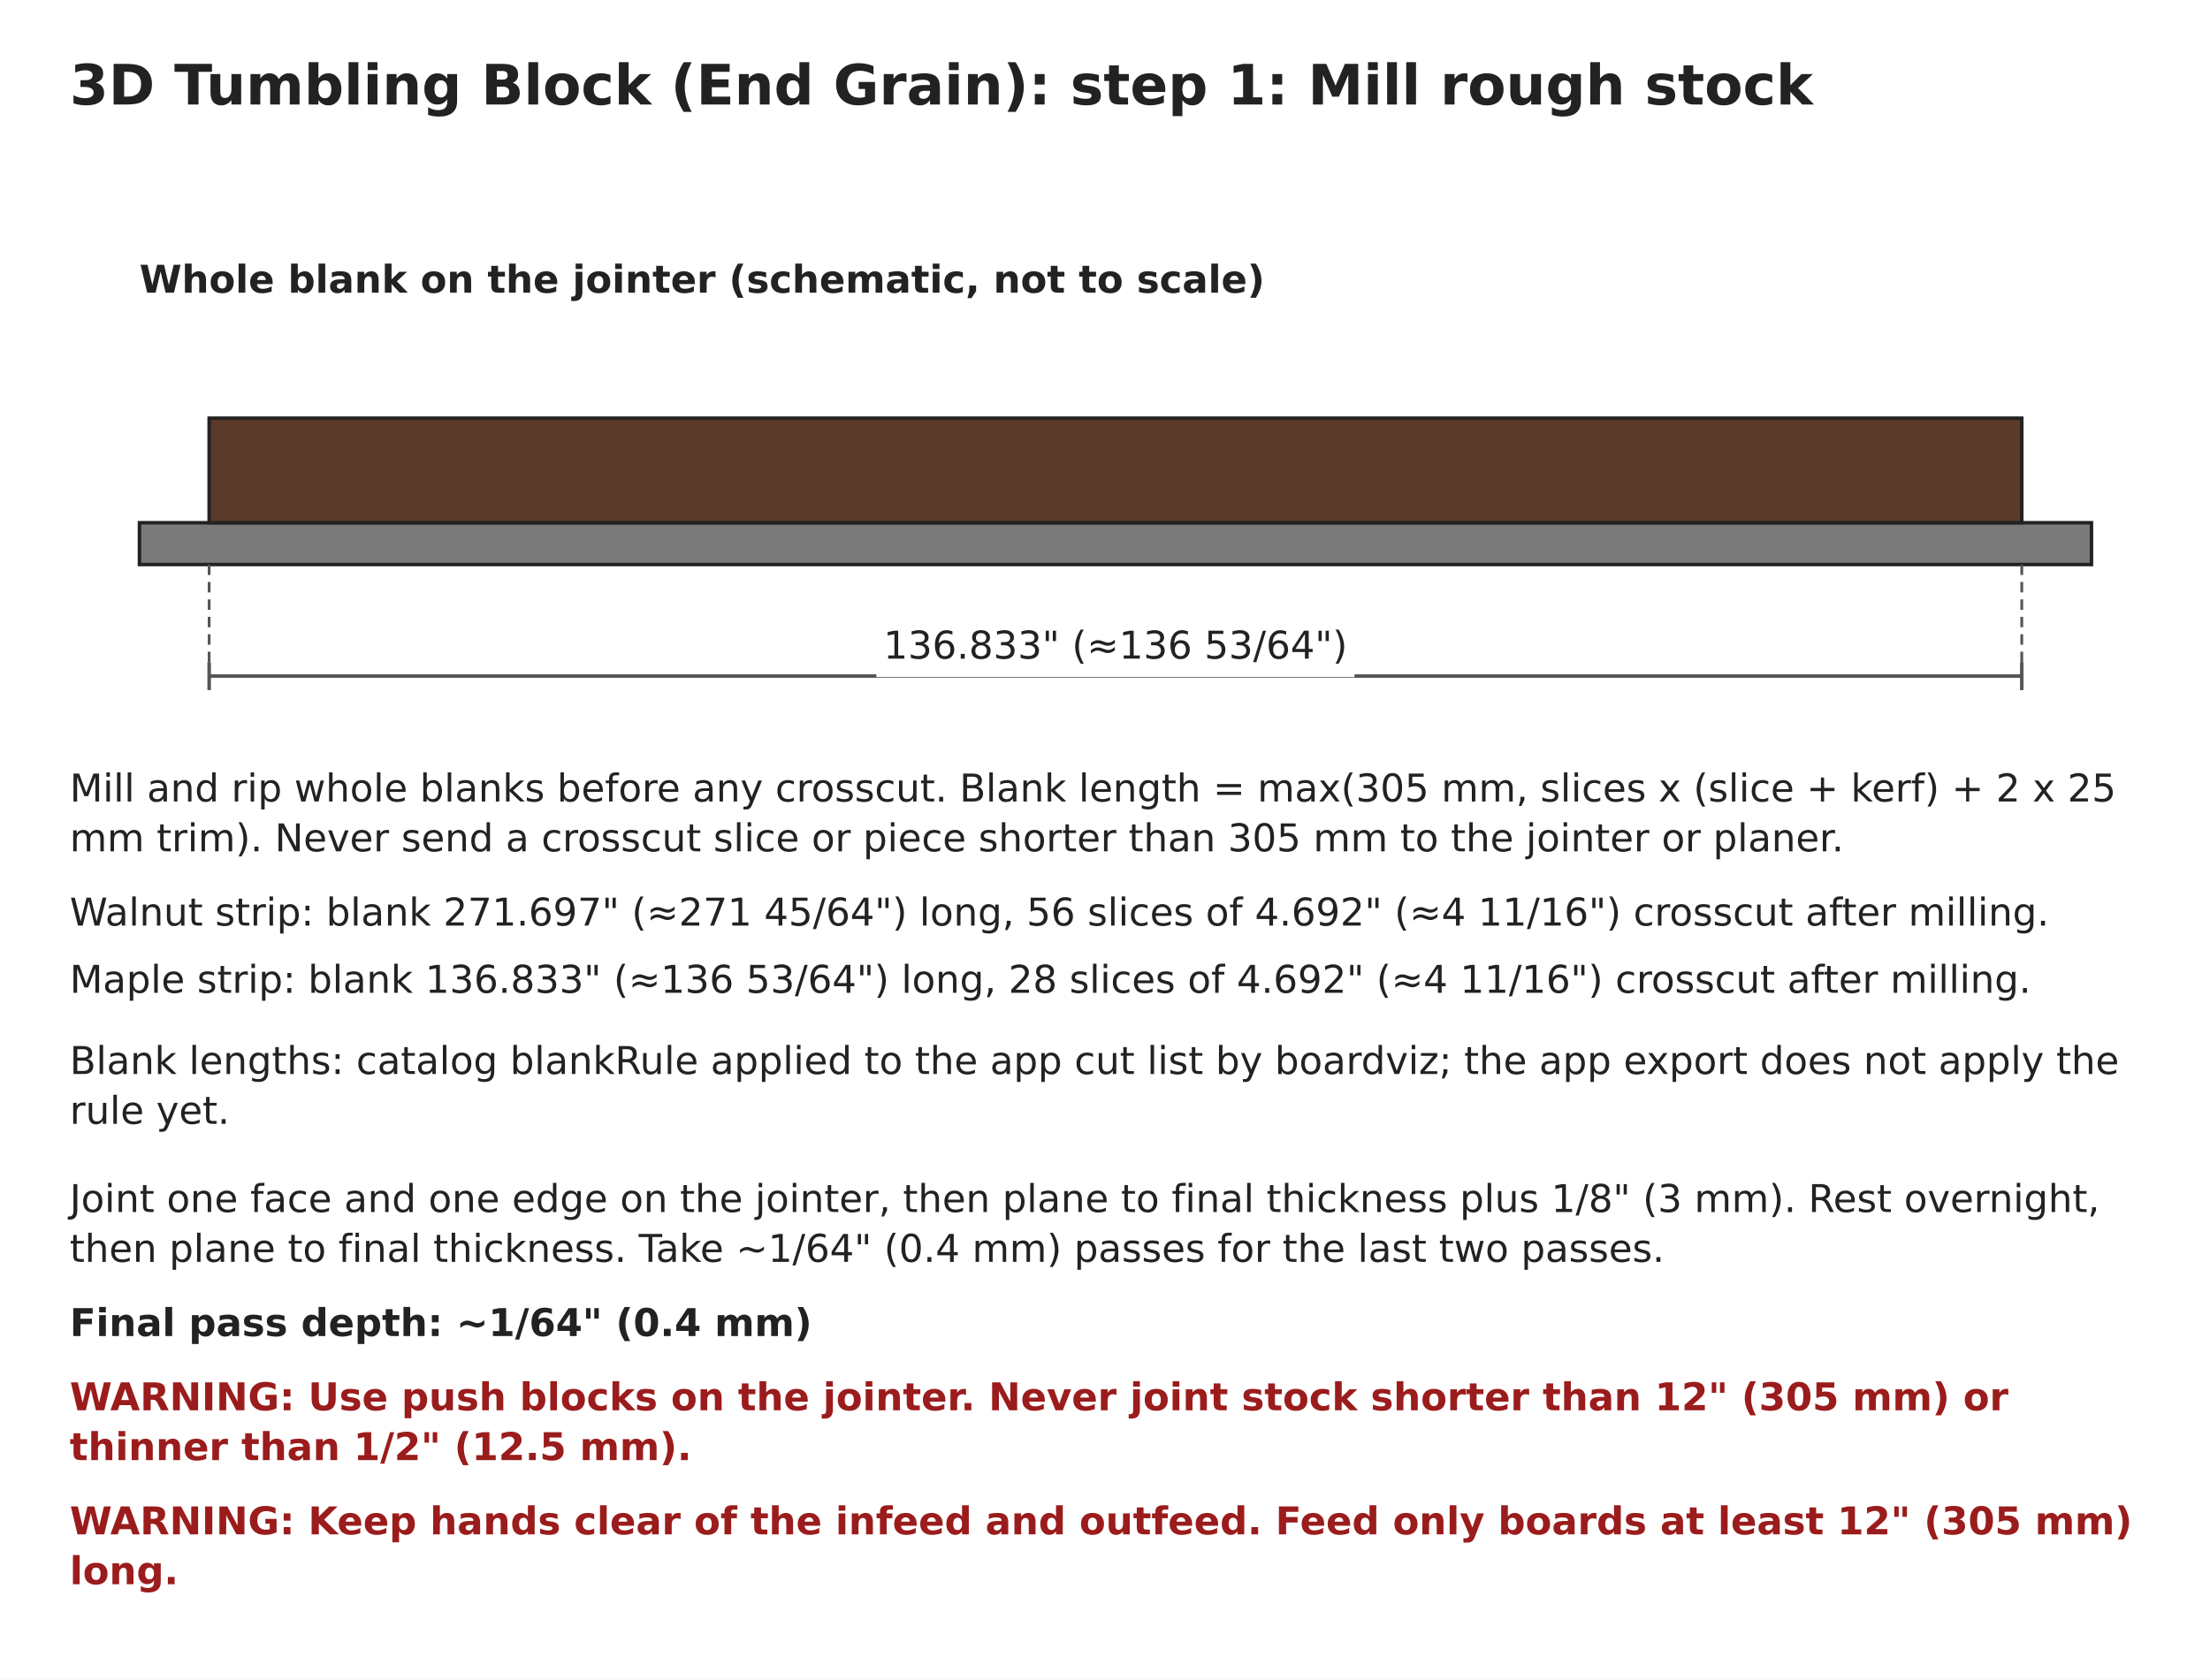
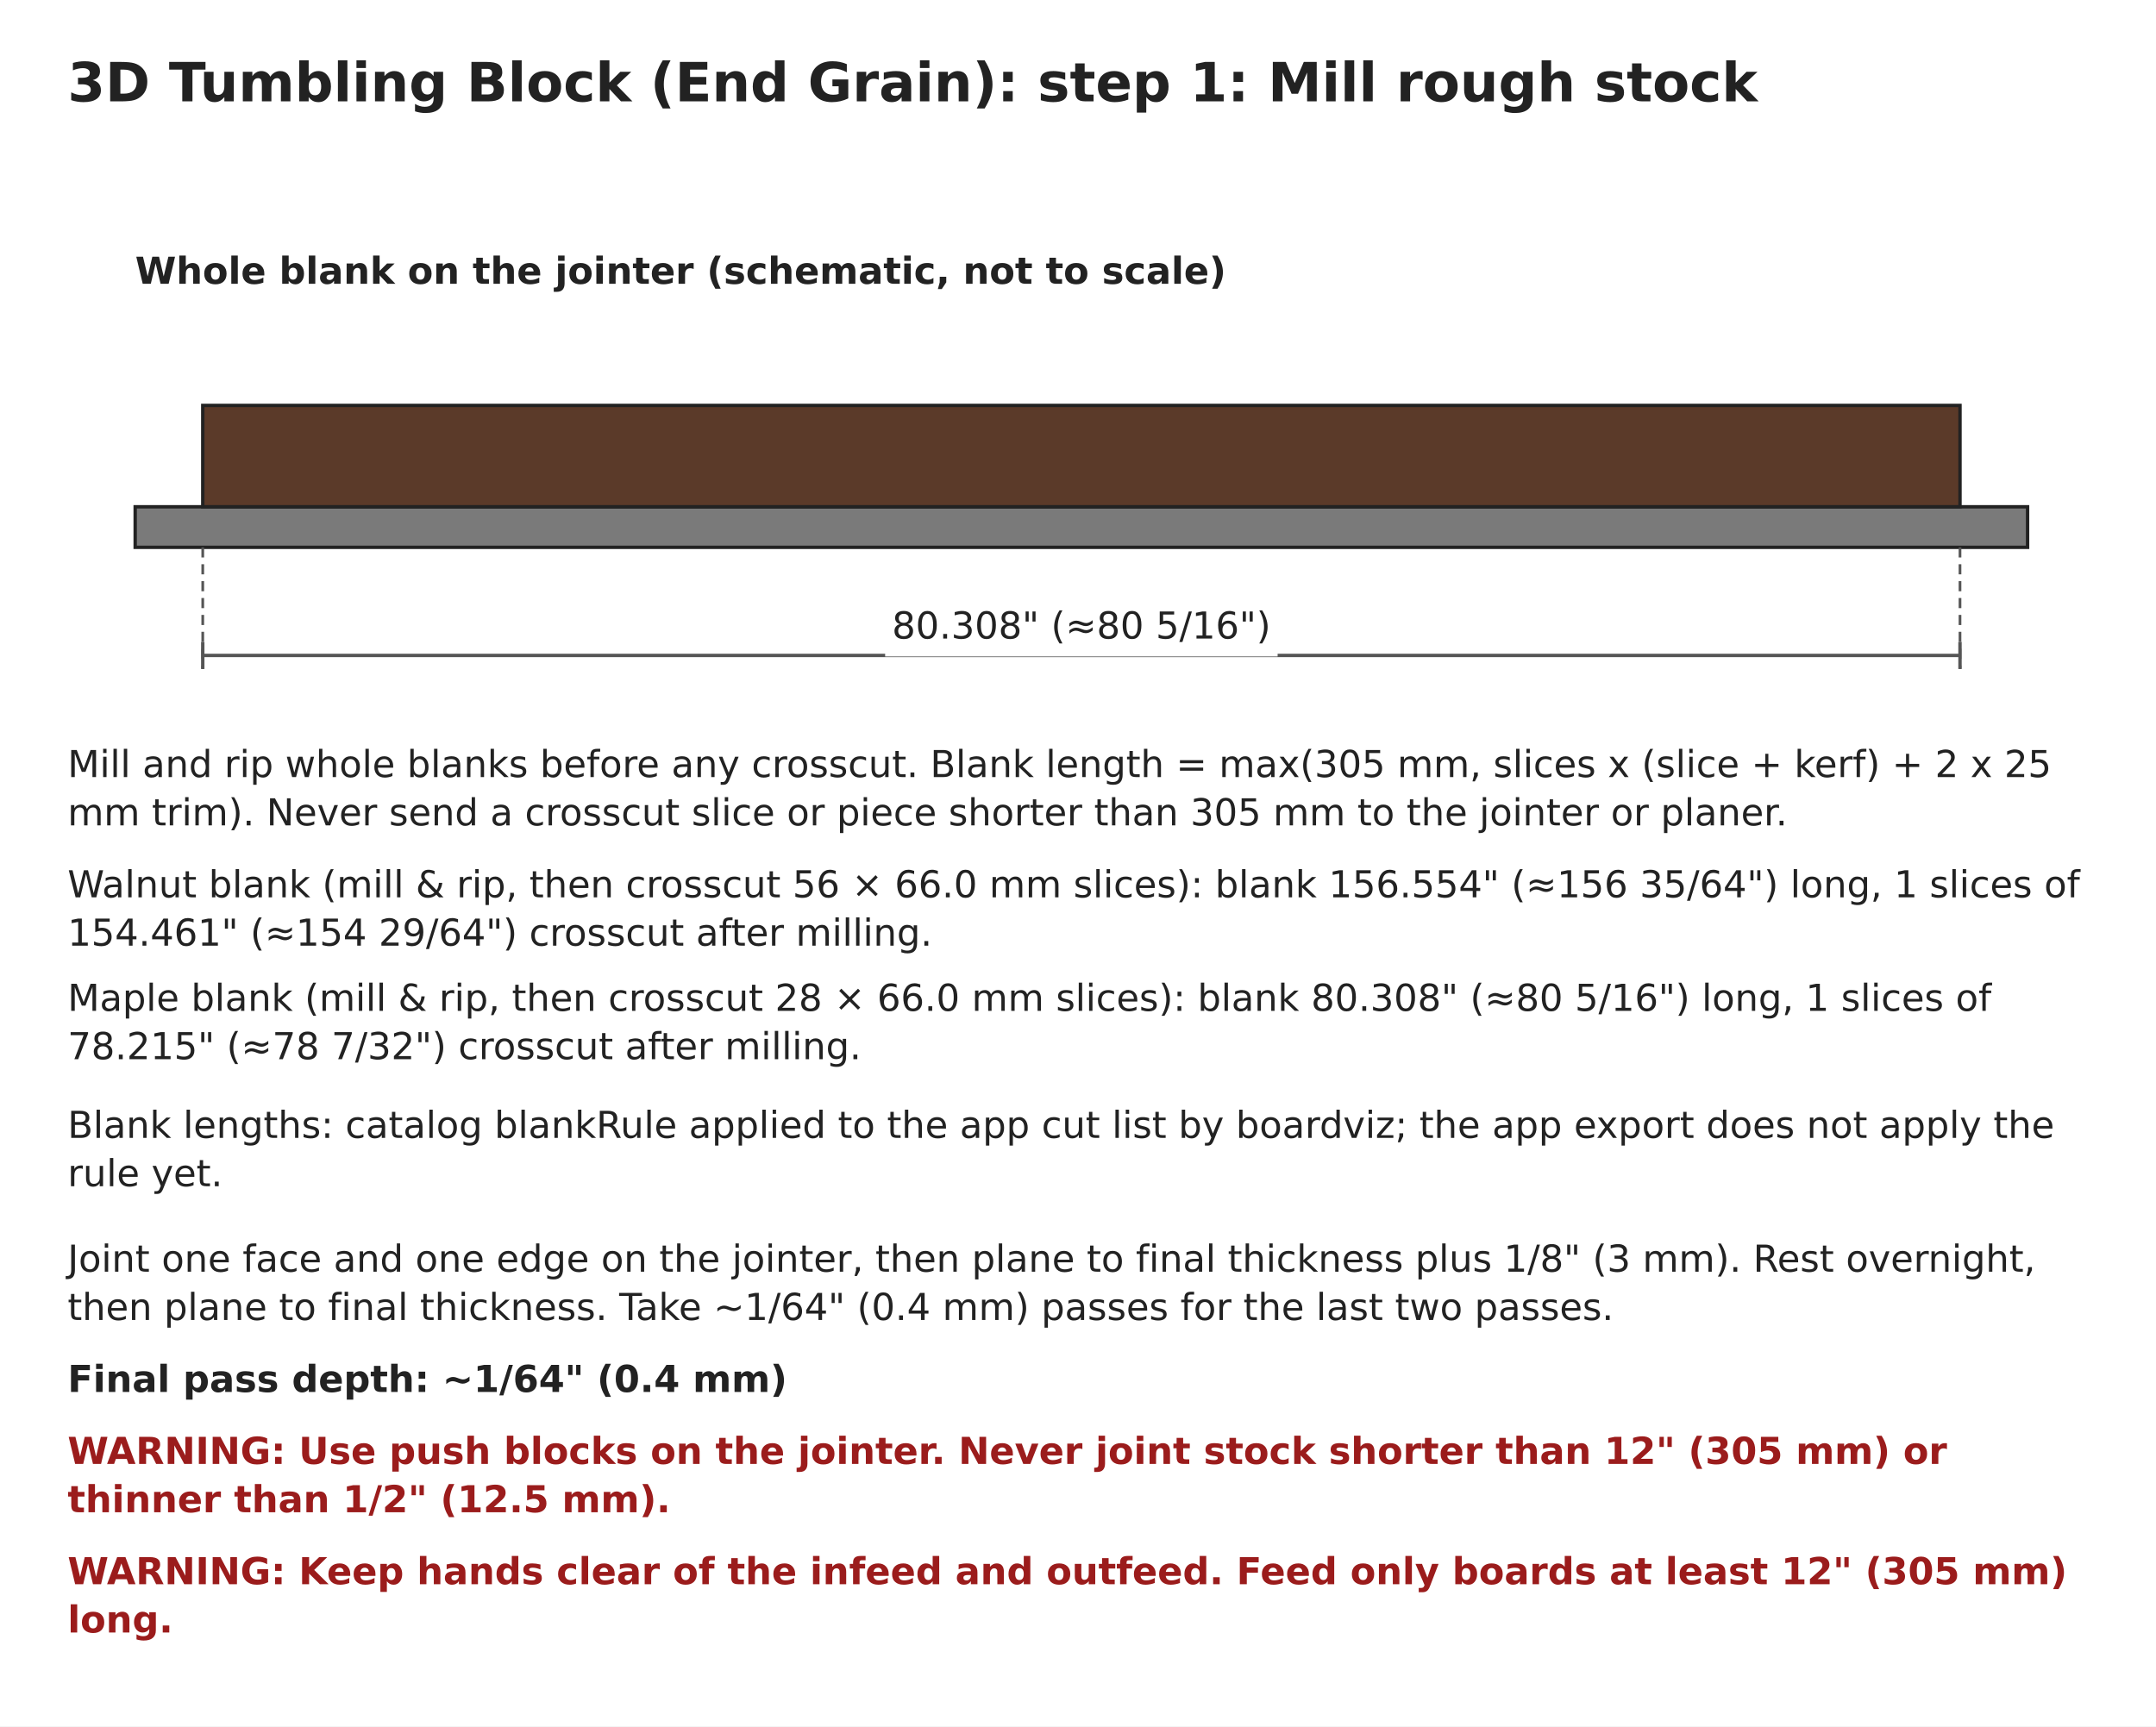
- <svg xmlns="http://www.w3.org/2000/svg" width="634" height="482" viewBox="0 0 634 482" data-figure="tumbling-block-3d/mill-rough-stock">
-   <rect data-bg="1" x="0" y="0" width="634" height="482" fill="#FFFFFF" />
+ <svg xmlns="http://www.w3.org/2000/svg" width="638" height="511" viewBox="0 0 638 511" data-figure="tumbling-block-3d/mill-rough-stock">
+   <rect data-bg="1" x="0" y="0" width="638" height="511" fill="#FFFFFF" />
  <text x="20.00" y="30.00" font-family="DejaVu Sans" font-size="16" fill="#222222" font-weight="bold">
    <tspan x="20.00" y="30.00">3D Tumbling Block (End Grain): step 1: Mill rough stock</tspan>
  </text>
  <rect x="40.00" y="150.00" width="560.00" height="12.00" rx="0.00" fill="#7A7A7A" stroke="#222222" stroke-width="1" />
-   <rect x="60.00" y="120.00" width="520.00" height="30.00" rx="0.00" fill="#5B3A29" stroke="#222222" stroke-width="1" data-machine="jointer" data-length-mm="3475.552" data-width-mm="34.575" />
+   <rect x="60.00" y="120.00" width="520.00" height="30.00" rx="0.00" fill="#5B3A29" stroke="#222222" stroke-width="1" data-machine="jointer" data-length-mm="2039.827" data-width-mm="34.600" />
  <text x="40.00" y="84.00" font-family="DejaVu Sans" font-size="11" fill="#222222" font-weight="bold">
    <tspan x="40.00" y="84.00">Whole blank on the jointer (schematic, not to scale)</tspan>
  </text>
  <line x1="60.00" y1="162.00" x2="60.00" y2="198.00" stroke="#555" stroke-width="0.8" stroke-dasharray="3,2" data-dim="1" />
  <line x1="580.00" y1="162.00" x2="580.00" y2="198.00" stroke="#555" stroke-width="0.8" stroke-dasharray="3,2" data-dim="1" />
  <line x1="60.00" y1="194.00" x2="580.00" y2="194.00" stroke="#555" stroke-width="1" data-dim="1" />
  <line x1="60.00" y1="190.00" x2="60.00" y2="198.00" stroke="#555" stroke-width="1" data-dim="1" />
  <line x1="580.00" y1="190.00" x2="580.00" y2="198.00" stroke="#555" stroke-width="1" data-dim="1" />
-   <rect data-patch="1" x="251.43" y="176.00" width="137.14" height="18.30" fill="#FFFFFF" />
+   <rect data-patch="1" x="261.93" y="176.00" width="116.14" height="18.30" fill="#FFFFFF" />
  <text x="320.00" y="189.00" font-family="DejaVu Sans" font-size="11" fill="#222222" text-anchor="middle" data-dim="1" data-src="derivedBlanks.1.text.length">
-     <tspan x="320.00" y="189.00">136.833" (≈136 53/64")</tspan>
+     <tspan x="320.00" y="189.00">80.308" (≈80 5/16")</tspan>
  </text>
  <text x="20.00" y="230.00" font-family="DejaVu Sans" font-size="11" fill="#222222" data-src="catalog.cutListAllowances.blankRule.text">
    <tspan x="20.00" y="230.00">Mill and rip whole blanks before any crosscut. Blank length = max(305 mm, slices x (slice + kerf) + 2 x 25</tspan>
    <tspan x="20.00" y="244.30">mm trim). Never send a crosscut slice or piece shorter than 305 mm to the jointer or planer.</tspan>
  </text>
  <text x="20.00" y="265.60" font-family="DejaVu Sans" font-size="11" fill="#222222" data-src="label.blank.0">
-     <tspan x="20.00" y="265.60">Walnut strip: blank 271.697" (≈271 45/64") long, 56 slices of 4.692" (≈4 11/16") crosscut after milling.</tspan>
+     <tspan x="20.00" y="265.60">Walnut blank (mill &amp; rip, then crosscut 56 × 66.0 mm slices): blank 156.554" (≈156 35/64") long, 1 slices of</tspan>
+     <tspan x="20.00" y="279.90">154.461" (≈154 29/64") crosscut after milling.</tspan>
  </text>
-   <text x="20.00" y="284.90" font-family="DejaVu Sans" font-size="11" fill="#222222" data-src="label.blank.1">
-     <tspan x="20.00" y="284.90">Maple strip: blank 136.833" (≈136 53/64") long, 28 slices of 4.692" (≈4 11/16") crosscut after milling.</tspan>
+   <text x="20.00" y="299.20" font-family="DejaVu Sans" font-size="11" fill="#222222" data-src="label.blank.1">
+     <tspan x="20.00" y="299.20">Maple blank (mill &amp; rip, then crosscut 28 × 66.0 mm slices): blank 80.308" (≈80 5/16") long, 1 slices of</tspan>
+     <tspan x="20.00" y="313.50">78.215" (≈78 7/32") crosscut after milling.</tspan>
  </text>
-   <text x="20.00" y="308.20" font-family="DejaVu Sans" font-size="11" fill="#222222">
-     <tspan x="20.00" y="308.20">Blank lengths: catalog blankRule applied to the app cut list by boardviz; the app export does not apply the</tspan>
-     <tspan x="20.00" y="322.50">rule yet.</tspan>
+   <text x="20.00" y="336.80" font-family="DejaVu Sans" font-size="11" fill="#222222">
+     <tspan x="20.00" y="336.80">Blank lengths: catalog blankRule applied to the app cut list by boardviz; the app export does not apply the</tspan>
+     <tspan x="20.00" y="351.10">rule yet.</tspan>
  </text>
-   <text x="20.00" y="347.80" font-family="DejaVu Sans" font-size="11" fill="#222222" data-src="catalog.steps.0.description">
-     <tspan x="20.00" y="347.80">Joint one face and one edge on the jointer, then plane to final thickness plus 1/8" (3 mm). Rest overnight,</tspan>
-     <tspan x="20.00" y="362.10">then plane to final thickness. Take ~1/64" (0.4 mm) passes for the last two passes.</tspan>
+   <text x="20.00" y="376.40" font-family="DejaVu Sans" font-size="11" fill="#222222" data-src="catalog.steps.0.description">
+     <tspan x="20.00" y="376.40">Joint one face and one edge on the jointer, then plane to final thickness plus 1/8" (3 mm). Rest overnight,</tspan>
+     <tspan x="20.00" y="390.70">then plane to final thickness. Take ~1/64" (0.4 mm) passes for the last two passes.</tspan>
  </text>
-   <text x="20.00" y="383.40" font-family="DejaVu Sans" font-size="11" fill="#222222" font-weight="bold">
-     <tspan x="20.00" y="383.40">Final pass depth: ~1/64" (0.4 mm)</tspan>
+   <text x="20.00" y="412.00" font-family="DejaVu Sans" font-size="11" fill="#222222" font-weight="bold">
+     <tspan x="20.00" y="412.00">Final pass depth: ~1/64" (0.4 mm)</tspan>
  </text>
-   <text x="20.00" y="404.70" font-family="DejaVu Sans" font-size="11" fill="#9B1C1C" font-weight="bold" data-src="catalog.steps.0.safetyBanners.0">
-     <tspan x="20.00" y="404.70">WARNING: Use push blocks on the jointer. Never joint stock shorter than 12" (305 mm) or</tspan>
-     <tspan x="20.00" y="419.00">thinner than 1/2" (12.5 mm).</tspan>
+   <text x="20.00" y="433.30" font-family="DejaVu Sans" font-size="11" fill="#9B1C1C" font-weight="bold" data-src="catalog.steps.0.safetyBanners.0">
+     <tspan x="20.00" y="433.30">WARNING: Use push blocks on the jointer. Never joint stock shorter than 12" (305 mm) or</tspan>
+     <tspan x="20.00" y="447.60">thinner than 1/2" (12.5 mm).</tspan>
  </text>
-   <text x="20.00" y="440.30" font-family="DejaVu Sans" font-size="11" fill="#9B1C1C" font-weight="bold" data-src="catalog.steps.0.safetyBanners.1">
-     <tspan x="20.00" y="440.30">WARNING: Keep hands clear of the infeed and outfeed. Feed only boards at least 12" (305 mm)</tspan>
-     <tspan x="20.00" y="454.60">long.</tspan>
+   <text x="20.00" y="468.90" font-family="DejaVu Sans" font-size="11" fill="#9B1C1C" font-weight="bold" data-src="catalog.steps.0.safetyBanners.1">
+     <tspan x="20.00" y="468.90">WARNING: Keep hands clear of the infeed and outfeed. Feed only boards at least 12" (305 mm)</tspan>
+     <tspan x="20.00" y="483.20">long.</tspan>
  </text>
</svg>
